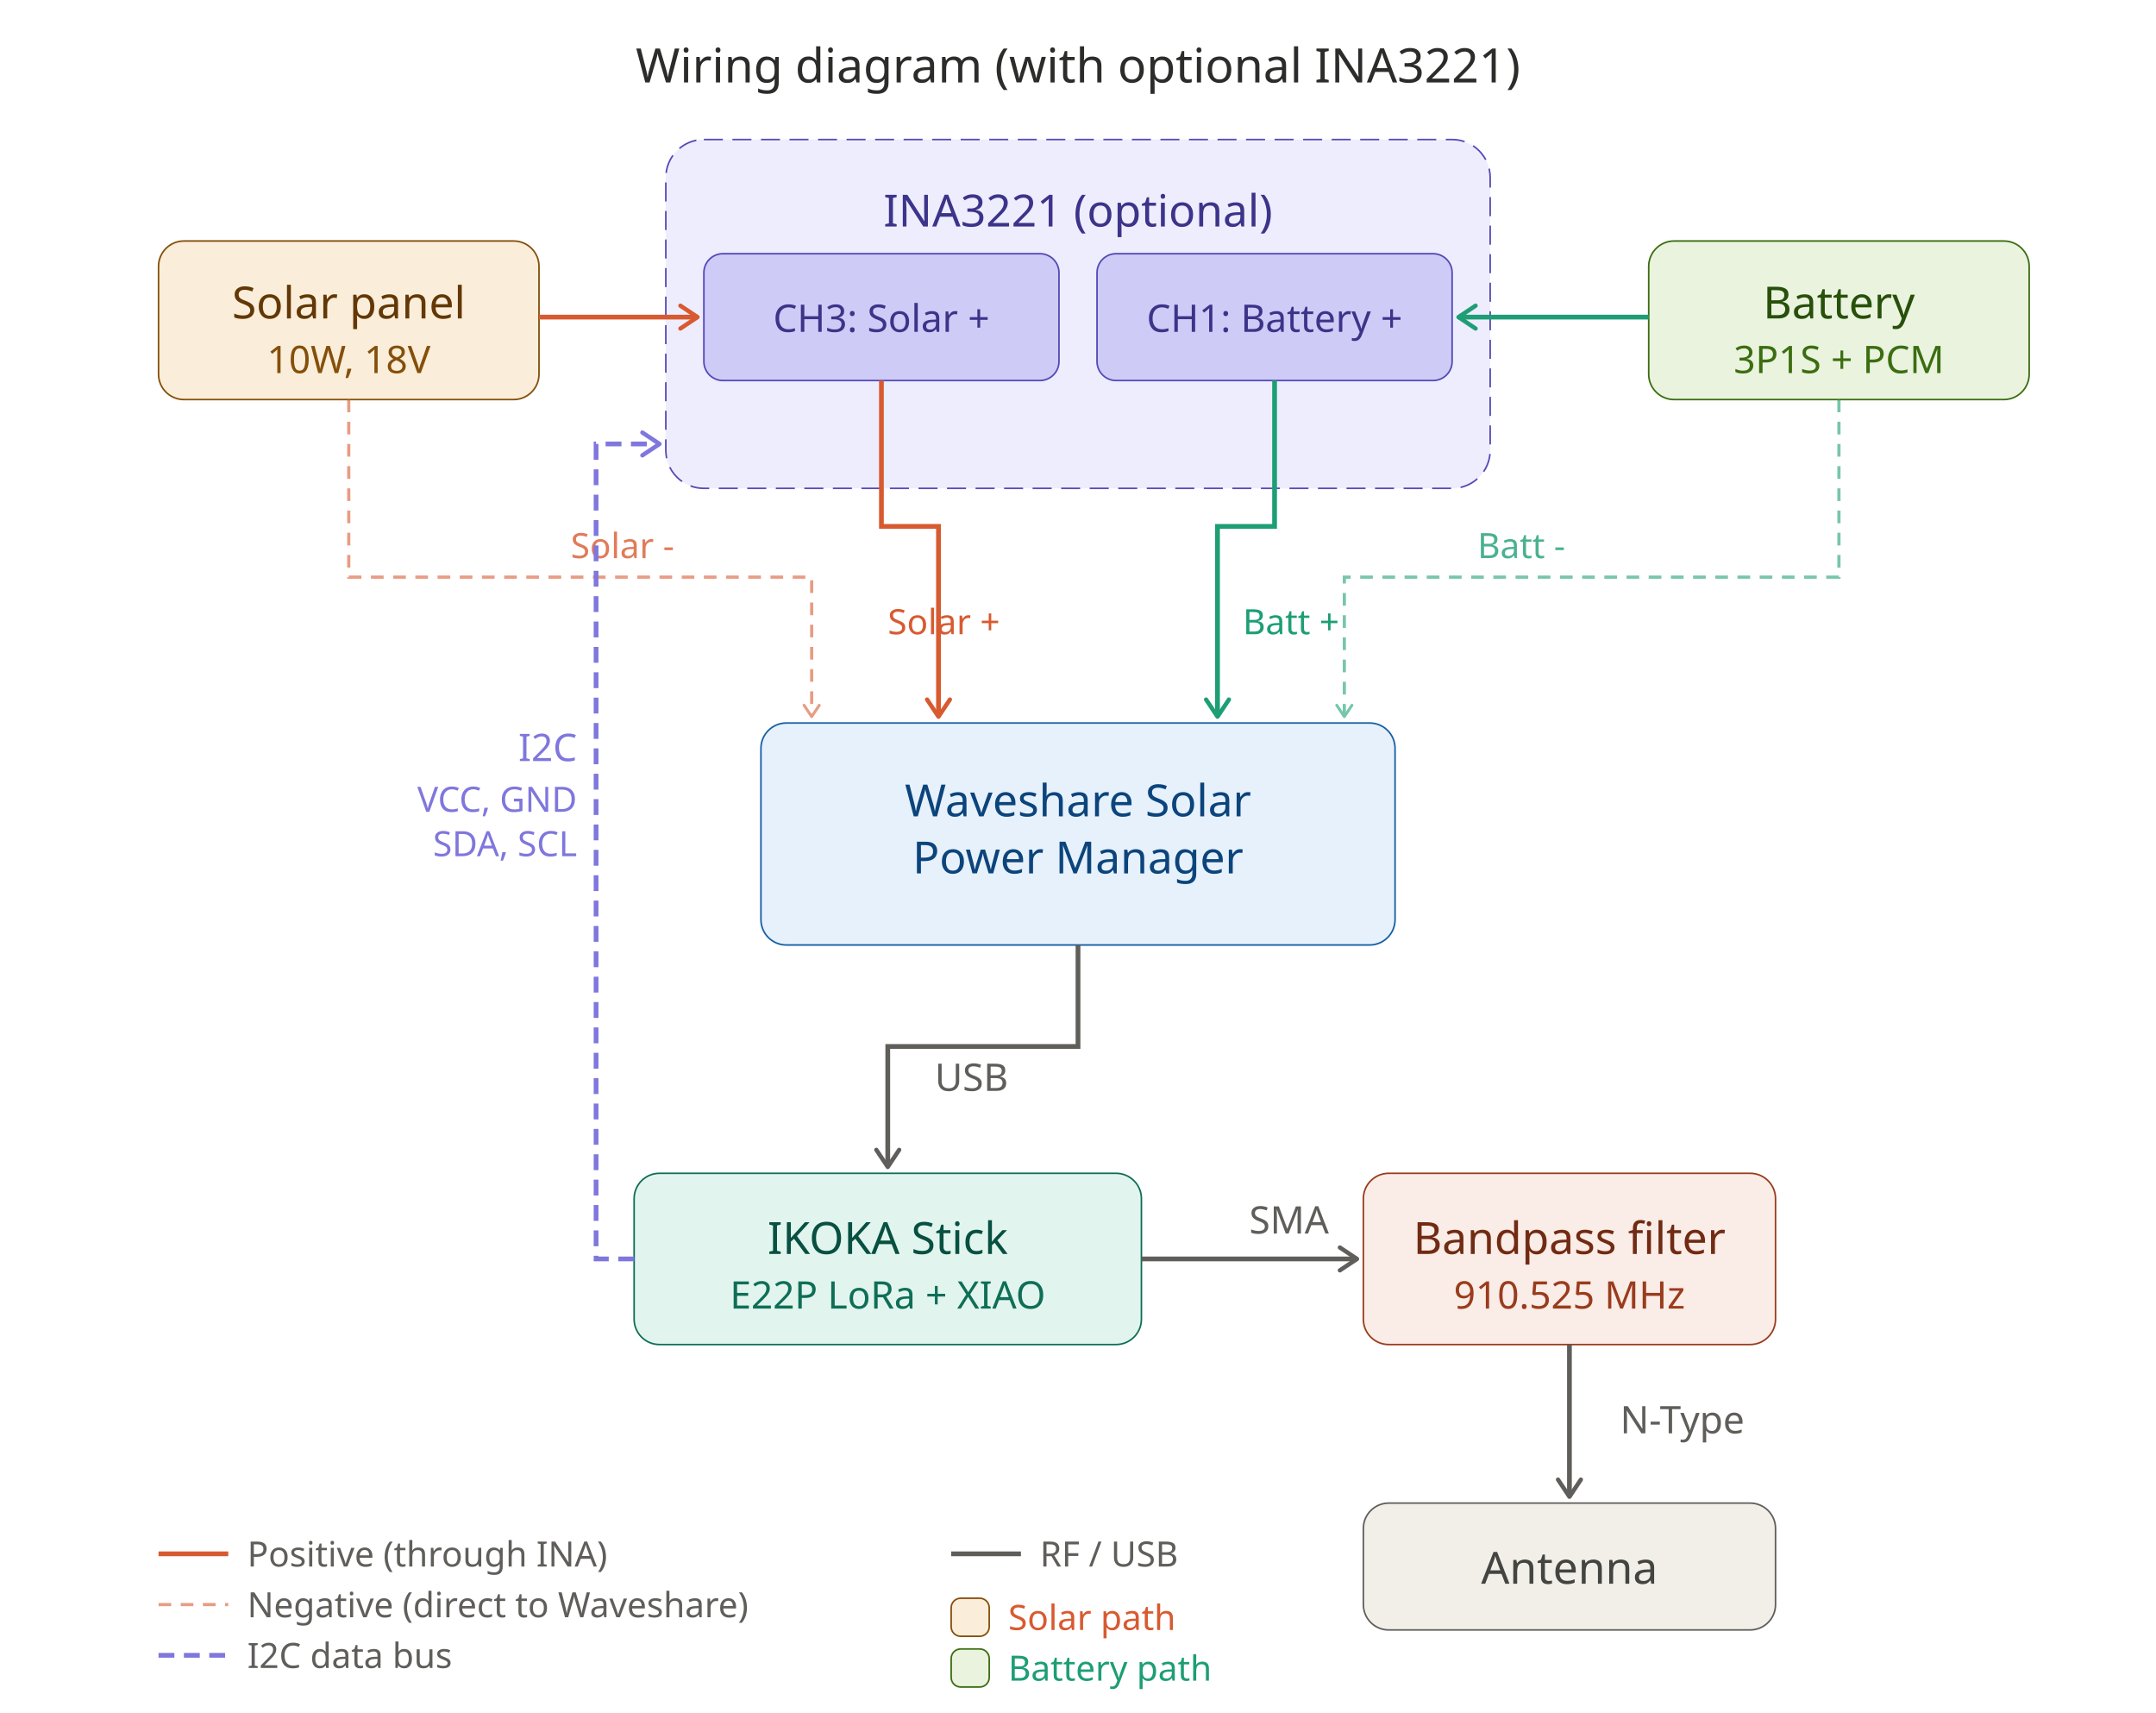
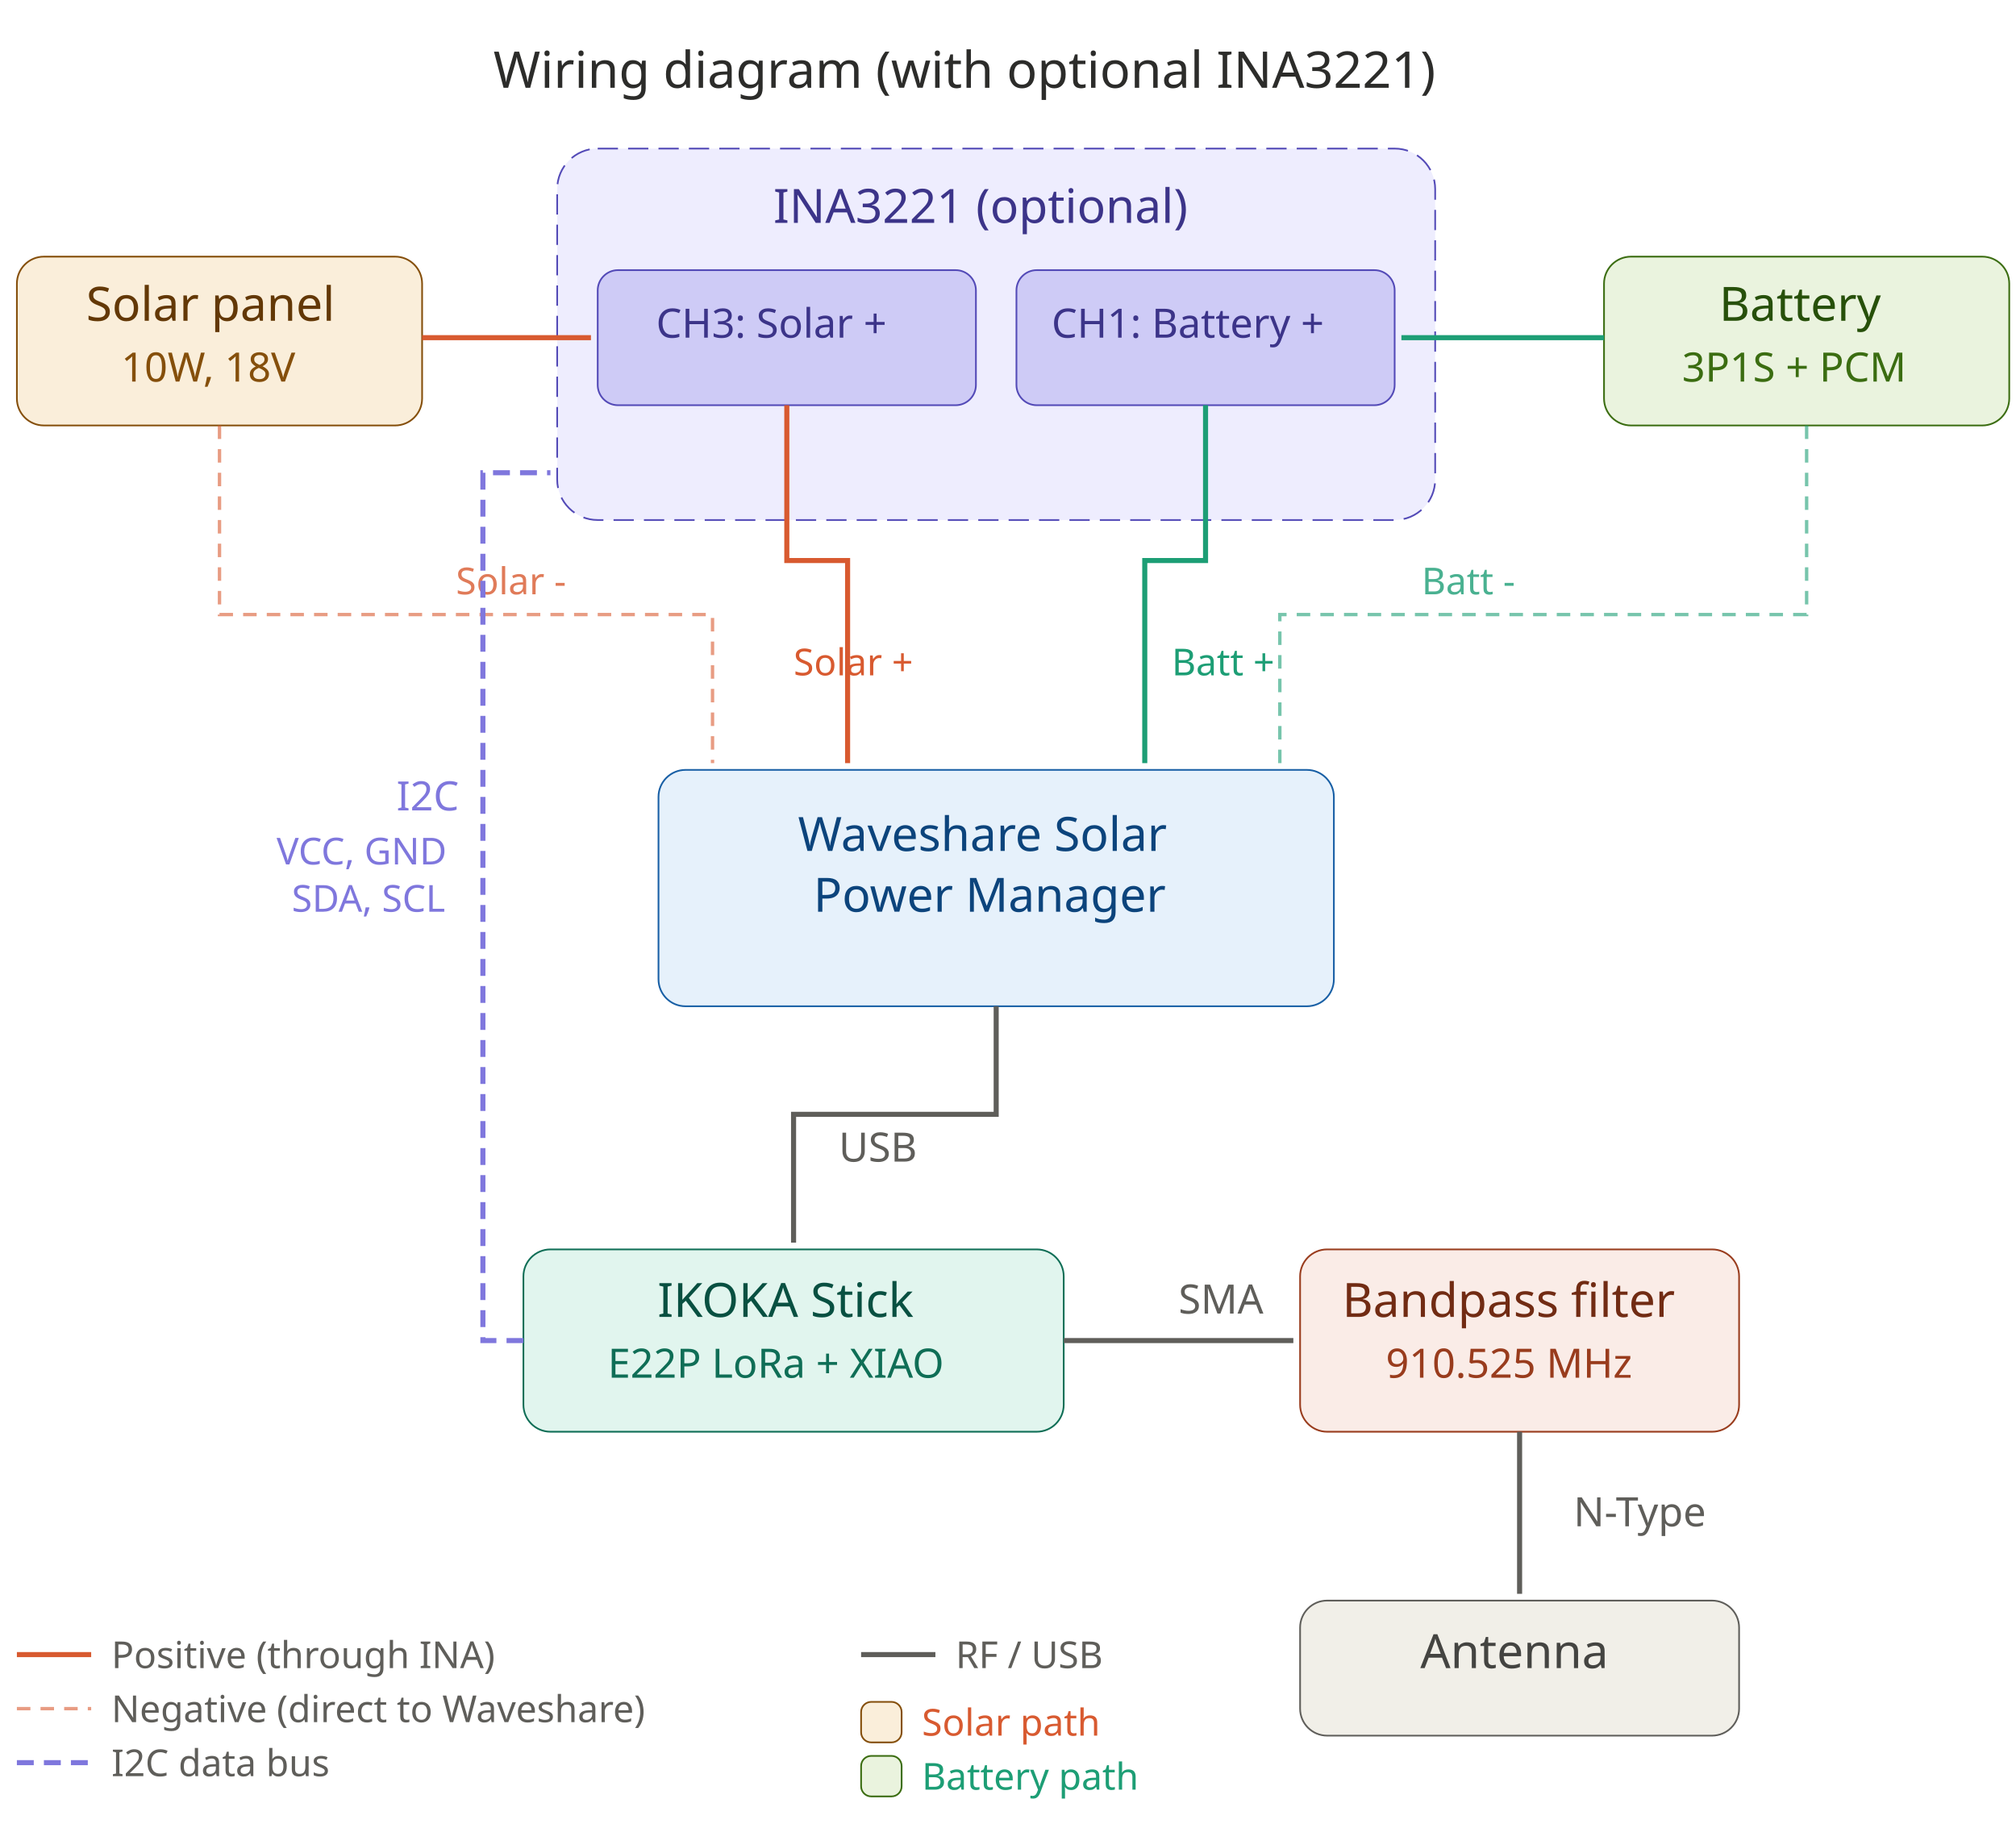
- <svg xmlns="http://www.w3.org/2000/svg" width="100%" viewBox="0 0 680 540" style="font-family:sans-serif;">
-   <defs>
-     <marker id="arr" viewBox="0 0 10 10" refX="8" refY="5" markerWidth="6" markerHeight="6" orient="auto-start-reverse">
-       <path d="M2 1L8 5L2 9" fill="none" stroke="context-stroke" stroke-width="1.5" stroke-linecap="round" stroke-linejoin="round" />
-     </marker>
-   </defs>
-   <text font-size="15" font-weight="500" x="340" y="26" text-anchor="middle" fill="#2C2C2A">Wiring diagram (with optional INA3221)</text>
-   <rect x="50" y="76" width="120" height="50" rx="8" fill="#FAEEDA" stroke="#854F0B" stroke-width="0.5" />
-   <text font-size="14" font-weight="500" x="110" y="95" text-anchor="middle" dominant-baseline="central" fill="#633806">Solar panel</text>
-   <text font-size="12" x="110" y="113" text-anchor="middle" dominant-baseline="central" fill="#854F0B">10W, 18V</text>
-   <rect x="210" y="44" width="260" height="110" rx="12" fill="#EEEDFE" stroke="#534AB7" stroke-width="0.5" stroke-dasharray="6 3" />
-   <text font-size="14" font-weight="500" x="340" y="66" text-anchor="middle" dominant-baseline="central" fill="#3C3489">INA3221 (optional)</text>
-   <rect x="222" y="80" width="112" height="40" rx="6" fill="#CECBF6" stroke="#534AB7" stroke-width="0.5" />
-   <text font-size="12" x="278" y="100" text-anchor="middle" dominant-baseline="central" fill="#3C3489">CH3: Solar +</text>
-   <rect x="346" y="80" width="112" height="40" rx="6" fill="#CECBF6" stroke="#534AB7" stroke-width="0.5" />
-   <text font-size="12" x="402" y="100" text-anchor="middle" dominant-baseline="central" fill="#3C3489">CH1: Battery +</text>
-   <rect x="520" y="76" width="120" height="50" rx="8" fill="#EAF3DE" stroke="#3B6D11" stroke-width="0.5" />
-   <text font-size="14" font-weight="500" x="580" y="95" text-anchor="middle" dominant-baseline="central" fill="#27500A">Battery</text>
-   <text font-size="12" x="580" y="113" text-anchor="middle" dominant-baseline="central" fill="#3B6D11">3P1S + PCM</text>
-   <rect x="240" y="228" width="200" height="70" rx="8" fill="#E6F1FB" stroke="#185FA5" stroke-width="0.5" />
-   <text font-size="14" font-weight="500" x="340" y="252" text-anchor="middle" dominant-baseline="central" fill="#0C447C">Waveshare Solar</text>
-   <text font-size="14" font-weight="500" x="340" y="270" text-anchor="middle" dominant-baseline="central" fill="#0C447C">Power Manager</text>
-   <rect x="200" y="370" width="160" height="54" rx="8" fill="#E1F5EE" stroke="#0F6E56" stroke-width="0.5" />
-   <text font-size="14" font-weight="500" x="280" y="390" text-anchor="middle" dominant-baseline="central" fill="#085041">IKOKA Stick</text>
-   <text font-size="12" x="280" y="408" text-anchor="middle" dominant-baseline="central" fill="#0F6E56">E22P LoRa + XIAO</text>
-   <rect x="430" y="370" width="130" height="54" rx="8" fill="#FAECE7" stroke="#993C1D" stroke-width="0.5" />
-   <text font-size="14" font-weight="500" x="495" y="390" text-anchor="middle" dominant-baseline="central" fill="#712B13">Bandpass filter</text>
-   <text font-size="12" x="495" y="408" text-anchor="middle" dominant-baseline="central" fill="#993C1D">910.525 MHz</text>
-   <rect x="430" y="474" width="130" height="40" rx="8" fill="#F1EFE8" stroke="#5F5E5A" stroke-width="0.5" />
-   <text font-size="14" font-weight="500" x="495" y="494" text-anchor="middle" dominant-baseline="central" fill="#444441">Antenna</text>
-   <line x1="170" y1="100" x2="220" y2="100" stroke="#D85A30" stroke-width="1.5" marker-end="url(#arr)" />
-   <line x1="520" y1="100" x2="460" y2="100" stroke="#1D9E75" stroke-width="1.5" marker-end="url(#arr)" />
-   <path d="M278 120 L278 166 L296 166 L296 226" stroke="#D85A30" stroke-width="1.5" fill="none" marker-end="url(#arr)" />
-   <text font-size="11" x="280" y="200" fill="#D85A30">Solar +</text>
-   <path d="M402 120 L402 166 L384 166 L384 226" stroke="#1D9E75" stroke-width="1.5" fill="none" marker-end="url(#arr)" />
-   <text font-size="11" x="392" y="200" fill="#1D9E75">Batt +</text>
-   <path d="M110 126 L110 182 L256 182 L256 226" stroke="#D85A30" stroke-width="1" stroke-dasharray="4 3" opacity="0.6" fill="none" marker-end="url(#arr)" />
-   <text font-size="11" x="180" y="176" fill="#D85A30" opacity="0.8">Solar -</text>
-   <path d="M580 126 L580 182 L424 182 L424 226" stroke="#1D9E75" stroke-width="1" stroke-dasharray="4 3" opacity="0.6" fill="none" marker-end="url(#arr)" />
-   <text font-size="11" x="466" y="176" fill="#1D9E75" opacity="0.8">Batt -</text>
-   <path d="M340 298 L340 330 L280 330 L280 368" stroke="#5F5E5A" stroke-width="1.5" fill="none" marker-end="url(#arr)" />
-   <text font-size="12" x="318" y="344" text-anchor="end" fill="#5F5E5A">USB</text>
-   <path d="M200 397 L188 397 L188 140 L208 140" stroke="#7F77DD" stroke-width="1.5" stroke-dasharray="5 3" fill="none" marker-end="url(#arr)" />
-   <text font-size="12" x="182" y="240" text-anchor="end" fill="#7F77DD">I2C</text>
-   <text font-size="11" x="182" y="256" text-anchor="end" fill="#7F77DD">VCC, GND</text>
-   <text font-size="11" x="182" y="270" text-anchor="end" fill="#7F77DD">SDA, SCL</text>
-   <line x1="360" y1="397" x2="428" y2="397" stroke="#5F5E5A" stroke-width="1.5" marker-end="url(#arr)" />
-   <text font-size="12" x="394" y="389" fill="#5F5E5A">SMA</text>
-   <line x1="495" y1="424" x2="495" y2="472" stroke="#5F5E5A" stroke-width="1.5" marker-end="url(#arr)" />
-   <text font-size="12" x="511" y="452" fill="#5F5E5A">N-Type</text>
-   <line x1="50" y1="490" x2="72" y2="490" stroke="#D85A30" stroke-width="1.5" />
-   <text font-size="11" x="78" y="494" fill="#5F5E5A">Positive (through INA)</text>
-   <line x1="50" y1="506" x2="72" y2="506" stroke="#D85A30" stroke-width="1" stroke-dasharray="4 3" opacity="0.6" />
-   <text font-size="11" x="78" y="510" fill="#5F5E5A">Negative (direct to Waveshare)</text>
-   <line x1="50" y1="522" x2="72" y2="522" stroke="#7F77DD" stroke-width="1.5" stroke-dasharray="5 3" />
-   <text font-size="11" x="78" y="526" fill="#5F5E5A">I2C data bus</text>
-   <line x1="300" y1="490" x2="322" y2="490" stroke="#5F5E5A" stroke-width="1.5" />
-   <text font-size="11" x="328" y="494" fill="#5F5E5A">RF / USB</text>
-   <rect x="300" y="504" width="12" height="12" rx="3" fill="#FAEEDA" stroke="#854F0B" stroke-width="0.5" />
-   <text font-size="11" x="318" y="514" fill="#D85A30">Solar path</text>
-   <rect x="300" y="520" width="12" height="12" rx="3" fill="#EAF3DE" stroke="#3B6D11" stroke-width="0.5" />
-   <text font-size="11" x="318" y="530" fill="#1D9E75">Battery path</text>
+ <svg xmlns="http://www.w3.org/2000/svg" version="1.2" viewBox="0 0 597 540" width="597" height="540">
+   <style>
+ 		tspan { white-space:pre } 
+ 		.t0 { font-size: 15px;fill: #2c2c2a;font-family: "sans" } 
+ 		.s1 { fill: #faeeda;stroke: #854f0b;stroke-width: .5 } 
+ 		.t2 { font-size: 14px;fill: #633806;font-family: "sans" } 
+ 		.t3 { font-size: 12px;fill: #854f0b;font-family: "sans" } 
+ 		.s4 { fill: #eeedfe;stroke: #534ab7;stroke-width: .5;stroke-dasharray: 6,3 } 
+ 		.t5 { font-size: 14px;fill: #3c3489;font-family: "sans" } 
+ 		.s6 { fill: #cecbf6;stroke: #534ab7;stroke-width: .5 } 
+ 		.t7 { font-size: 12px;fill: #3c3489;font-family: "sans" } 
+ 		.s8 { fill: #eaf3de;stroke: #3b6d11;stroke-width: .5 } 
+ 		.t9 { font-size: 14px;fill: #27500a;font-family: "sans" } 
+ 		.t10 { font-size: 12px;fill: #3b6d11;font-family: "sans" } 
+ 		.s11 { fill: #e6f1fb;stroke: #185fa5;stroke-width: .5 } 
+ 		.t12 { font-size: 14px;fill: #0c447c;font-family: "sans" } 
+ 		.s13 { fill: #e1f5ee;stroke: #0f6e56;stroke-width: .5 } 
+ 		.t14 { font-size: 14px;fill: #085041;font-family: "sans" } 
+ 		.t15 { font-size: 12px;fill: #0f6e56;font-family: "sans" } 
+ 		.s16 { fill: #faece7;stroke: #993c1d;stroke-width: .5 } 
+ 		.t17 { font-size: 14px;fill: #712b13;font-family: "sans" } 
+ 		.t18 { font-size: 12px;fill: #993c1d;font-family: "sans" } 
+ 		.s19 { fill: #f1efe8;stroke: #5f5e5a;stroke-width: .5 } 
+ 		.t20 { font-size: 14px;fill: #444441;font-family: "sans" } 
+ 		.s21 { fill: #000000;stroke: #d85a30;stroke-width: 1.5 } 
+ 		.s22 { fill: #000000;stroke: #1d9e75;stroke-width: 1.5 } 
+ 		.s23 { fill: none;stroke: #d85a30;stroke-width: 1.5 } 
+ 		.t24 { font-size: 11px;fill: #d85a30;font-family: "sans" } 
+ 		.s25 { fill: none;stroke: #1d9e75;stroke-width: 1.5 } 
+ 		.t26 { font-size: 11px;fill: #1d9e75;font-family: "sans" } 
+ 		.s27 { opacity: .6;fill: none;stroke: #d85a30;stroke-dasharray: 4,3 } 
+ 		.s28 { opacity: .6;fill: none;stroke: #1d9e75;stroke-dasharray: 4,3 } 
+ 		.s29 { fill: none;stroke: #5f5e5a;stroke-width: 1.5 } 
+ 		.t30 { font-size: 12px;fill: #5f5e5a;font-family: "sans" } 
+ 		.s31 { fill: none;stroke: #7f77dd;stroke-width: 1.5;stroke-dasharray: 5,3 } 
+ 		.t32 { font-size: 12px;fill: #7f77dd;font-family: "sans" } 
+ 		.t33 { font-size: 11px;fill: #7f77dd;font-family: "sans" } 
+ 		.s34 { fill: #000000;stroke: #5f5e5a;stroke-width: 1.5 } 
+ 		.t35 { font-size: 11px;fill: #5f5e5a;font-family: "sans" } 
+ 		.s36 { opacity: .6;fill: #000000;stroke: #d85a30;stroke-dasharray: 4,3 } 
+ 		.s37 { fill: #000000;stroke: #7f77dd;stroke-width: 1.5;stroke-dasharray: 5,3 } 
+ 	</style>
+   <text id="Wiring diagram (with optional INA3221)" transform="translate(295,26)">
+     <tspan x="-148.9" y="0" class="t0">Wiring diagram (with optional INA3221)
+ </tspan>
+   </text>
+   <path fill-rule="evenodd" class="s1" d="m13 76h104c4.42 0 8 3.58 8 8v34c0 4.42-3.58 8-8 8h-104c-4.42 0-8-3.58-8-8v-34c0-4.42 3.58-8 8-8z" />
+   <text id="Solar panel" transform="translate(65,95)">
+     <tspan x="-39.5" y="0" class="t2">Solar panel
+ </tspan>
+   </text>
+   <text id="10W, 18V" transform="translate(65,113)">
+     <tspan x="-29.1" y="0" class="t3">10W, 18V
+ </tspan>
+   </text>
+   <path fill-rule="evenodd" class="s4" d="m177 44h236c6.63 0 12 5.37 12 12v86c0 6.63-5.37 12-12 12h-236c-6.63 0-12-5.37-12-12v-86c0-6.63 5.37-12 12-12z" />
+   <text id="INA3221 (optional)" transform="translate(295,66)">
+     <tspan x="-66" y="0" class="t5">INA3221 (optional)
+ </tspan>
+   </text>
+   <path fill-rule="evenodd" class="s6" d="m183 80h100c3.31 0 6 2.69 6 6v28c0 3.31-2.69 6-6 6h-100c-3.31 0-6-2.69-6-6v-28c0-3.31 2.69-6 6-6z" />
+   <text id="CH3: Solar +" transform="translate(233,100)">
+     <tspan x="-38.7" y="0" class="t7">CH3: Solar +
+ </tspan>
+   </text>
+   <path fill-rule="evenodd" class="s6" d="m307 80h100c3.31 0 6 2.69 6 6v28c0 3.31-2.69 6-6 6h-100c-3.31 0-6-2.69-6-6v-28c0-3.31 2.69-6 6-6z" />
+   <text id="CH1: Battery +" transform="translate(357,100)">
+     <tspan x="-45.6" y="0" class="t7">CH1: Battery +
+ </tspan>
+   </text>
+   <path fill-rule="evenodd" class="s8" d="m483 76h104c4.42 0 8 3.58 8 8v34c0 4.42-3.58 8-8 8h-104c-4.42 0-8-3.58-8-8v-34c0-4.42 3.58-8 8-8z" />
+   <text id="Battery" transform="translate(535,95)">
+     <tspan x="-25.9" y="0" class="t9">Battery
+ </tspan>
+   </text>
+   <text id="3P1S + PCM" transform="translate(535,113)">
+     <tspan x="-36.9" y="0" class="t10">3P1S + PCM
+ </tspan>
+   </text>
+   <path fill-rule="evenodd" class="s11" d="m203 228h184c4.42 0 8 3.58 8 8v54c0 4.42-3.58 8-8 8h-184c-4.42 0-8-3.58-8-8v-54c0-4.42 3.58-8 8-8z" />
+   <text id="Waveshare Solar" transform="translate(295,252)">
+     <tspan x="-58.7" y="0" class="t12">Waveshare Solar
+ </tspan>
+   </text>
+   <text id="Power Manager" transform="translate(295,270)">
+     <tspan x="-54.1" y="0" class="t12">Power Manager
+ </tspan>
+   </text>
+   <path fill-rule="evenodd" class="s13" d="m163 370h144c4.42 0 8 3.58 8 8v38c0 4.42-3.58 8-8 8h-144c-4.42 0-8-3.58-8-8v-38c0-4.42 3.58-8 8-8z" />
+   <text id="IKOKA Stick" transform="translate(235,390)">
+     <tspan x="-40.3" y="0" class="t14">IKOKA Stick
+ </tspan>
+   </text>
+   <text id="E22P LoRa + XIAO" transform="translate(235,408)">
+     <tspan x="-55" y="0" class="t15">E22P LoRa + XIAO
+ </tspan>
+   </text>
+   <path fill-rule="evenodd" class="s16" d="m393 370h114c4.42 0 8 3.58 8 8v38c0 4.42-3.58 8-8 8h-114c-4.42 0-8-3.58-8-8v-38c0-4.42 3.58-8 8-8z" />
+   <text id="Bandpass filter" transform="translate(450,390)">
+     <tspan x="-52.5" y="0" class="t17">Bandpass filter
+ </tspan>
+   </text>
+   <text id="910.525 MHz" transform="translate(450,408)">
+     <tspan x="-39.6" y="0" class="t18">910.525 MHz
+ </tspan>
+   </text>
+   <path fill-rule="evenodd" class="s19" d="m393 474h114c4.42 0 8 3.58 8 8v24c0 4.42-3.58 8-8 8h-114c-4.42 0-8-3.58-8-8v-24c0-4.42 3.58-8 8-8z" />
+   <text id="Antenna" transform="translate(450,494)">
+     <tspan x="-29.4" y="0" class="t20">Antenna
+ </tspan>
+   </text>
+   <path fill-rule="evenodd" class="s21" d="m125 100h50" />
+   <path fill-rule="evenodd" class="s22" d="m475 100h-60" />
+   <path class="s23" d="m233 120v46h18v60" />
+   <text id="Solar +" transform="translate(235,200)">
+     <tspan x="0" y="0" class="t24">Solar +
+ </tspan>
+   </text>
+   <path class="s25" d="m357 120v46h-18v60" />
+   <text id="Batt +" transform="translate(347,200)">
+     <tspan x="0" y="0" class="t26">Batt +
+ </tspan>
+   </text>
+   <path class="s27" d="m65 126v56h146v44" />
+   <text id="Solar -" transform="translate(135,176)" style="opacity: .8">
+     <tspan x="0" y="0" class="t24">Solar -
+ </tspan>
+   </text>
+   <path class="s28" d="m535 126v56h-156v44" />
+   <text id="Batt -" transform="translate(421,176)" style="opacity: .8">
+     <tspan x="0" y="0" class="t26">Batt -
+ </tspan>
+   </text>
+   <path class="s29" d="m295 298v32h-60v38" />
+   <text id="USB" transform="translate(273,344)">
+     <tspan x="-24.6" y="0" class="t30">USB
+ </tspan>
+   </text>
+   <path class="s31" d="m155 397h-12v-257h20" />
+   <text id="I2C" transform="translate(137,240)">
+     <tspan x="-19.6" y="0" class="t32">I2C
+ </tspan>
+   </text>
+   <text id="VCC, GND" transform="translate(137,256)">
+     <tspan x="-55.1" y="0" class="t33">VCC, GND
+ </tspan>
+   </text>
+   <text id="SDA, SCL" transform="translate(137,270)">
+     <tspan x="-50.6" y="0" class="t33">SDA, SCL
+ </tspan>
+   </text>
+   <path fill-rule="evenodd" class="s34" d="m315 397h68" />
+   <text id="SMA" transform="translate(349,389)">
+     <tspan x="0" y="0" class="t30">SMA
+ </tspan>
+   </text>
+   <path fill-rule="evenodd" class="s34" d="m450 424v48" />
+   <text id="N-Type" transform="translate(466,452)">
+     <tspan x="0" y="0" class="t30">N-Type
+ </tspan>
+   </text>
+   <path fill-rule="evenodd" class="s21" d="m5 490h22" />
+   <text id="Positive (through INA)" transform="translate(33,494)">
+     <tspan x="0" y="0" class="t35">Positive (through INA)
+ </tspan>
+   </text>
+   <path fill-rule="evenodd" class="s36" d="m5 506h22" />
+   <text id="Negative (direct to Waveshare)" transform="translate(33,510)">
+     <tspan x="0" y="0" class="t35">Negative (direct to Waveshare)
+ </tspan>
+   </text>
+   <path fill-rule="evenodd" class="s37" d="m5 522h22" />
+   <text id="I2C data bus" transform="translate(33,526)">
+     <tspan x="0" y="0" class="t35">I2C data bus
+ </tspan>
+   </text>
+   <path fill-rule="evenodd" class="s34" d="m255 490h22" />
+   <text id="RF / USB" transform="translate(283,494)">
+     <tspan x="0" y="0" class="t35">RF / USB
+ </tspan>
+   </text>
+   <path fill-rule="evenodd" class="s1" d="m258 504h6c1.66 0 3 1.34 3 3v6c0 1.66-1.34 3-3 3h-6c-1.66 0-3-1.34-3-3v-6c0-1.66 1.34-3 3-3z" />
+   <text id="Solar path" transform="translate(273,514)">
+     <tspan x="0" y="0" class="t24">Solar path
+ </tspan>
+   </text>
+   <path fill-rule="evenodd" class="s8" d="m258 520h6c1.66 0 3 1.34 3 3v6c0 1.66-1.34 3-3 3h-6c-1.66 0-3-1.34-3-3v-6c0-1.66 1.34-3 3-3z" />
+   <text id="Battery path" transform="translate(273,530)">
+     <tspan x="0" y="0" class="t26">Battery path
+ </tspan>
+   </text>
</svg>
